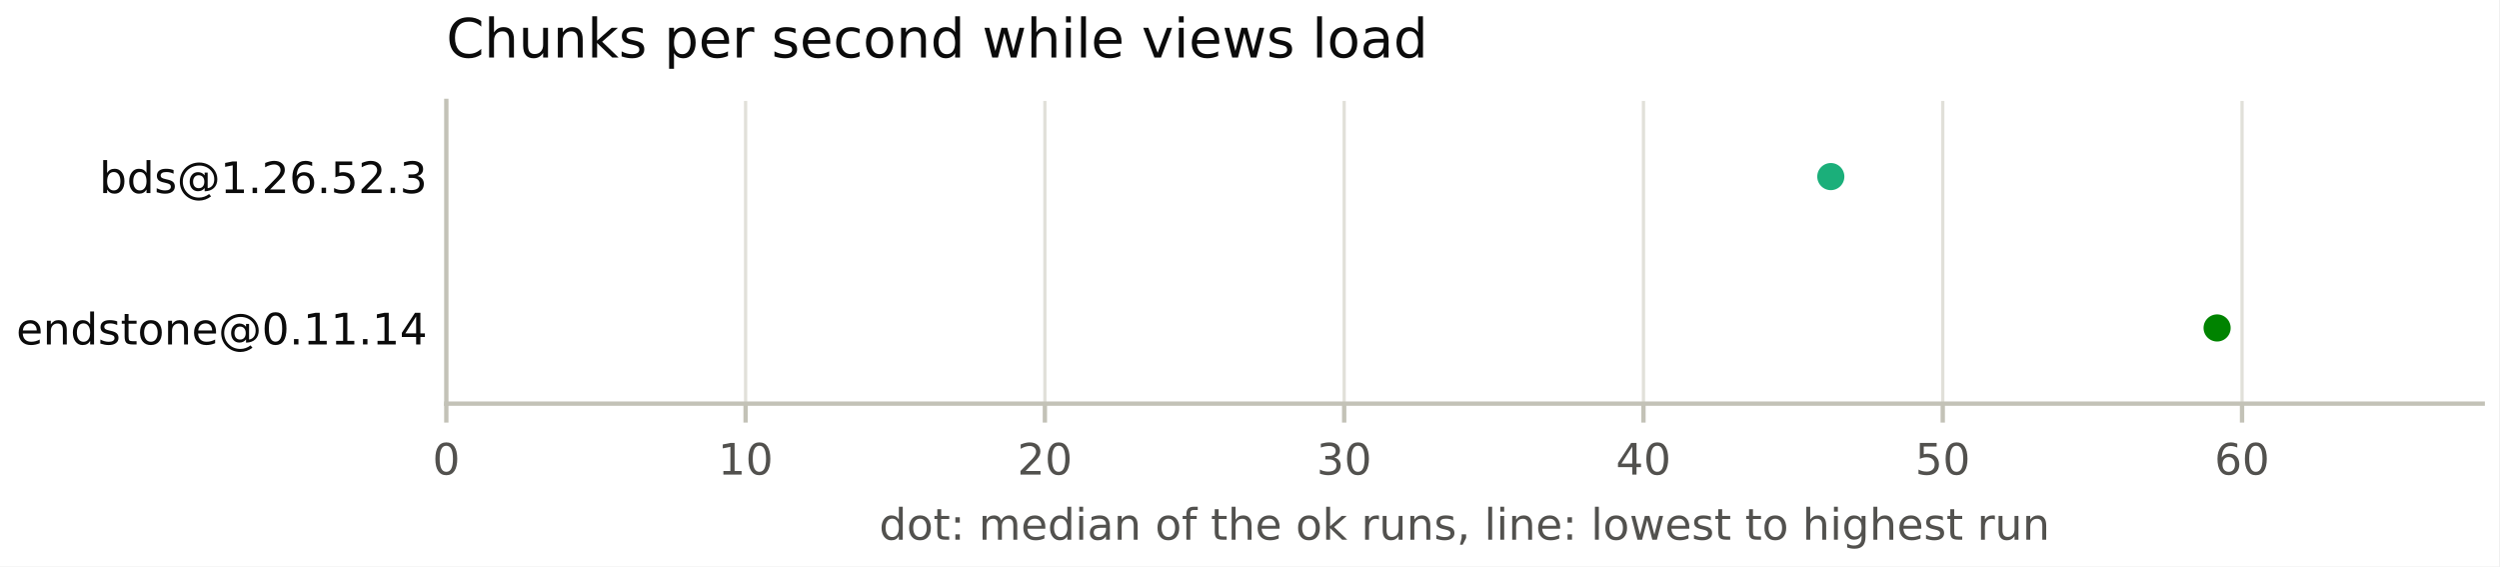
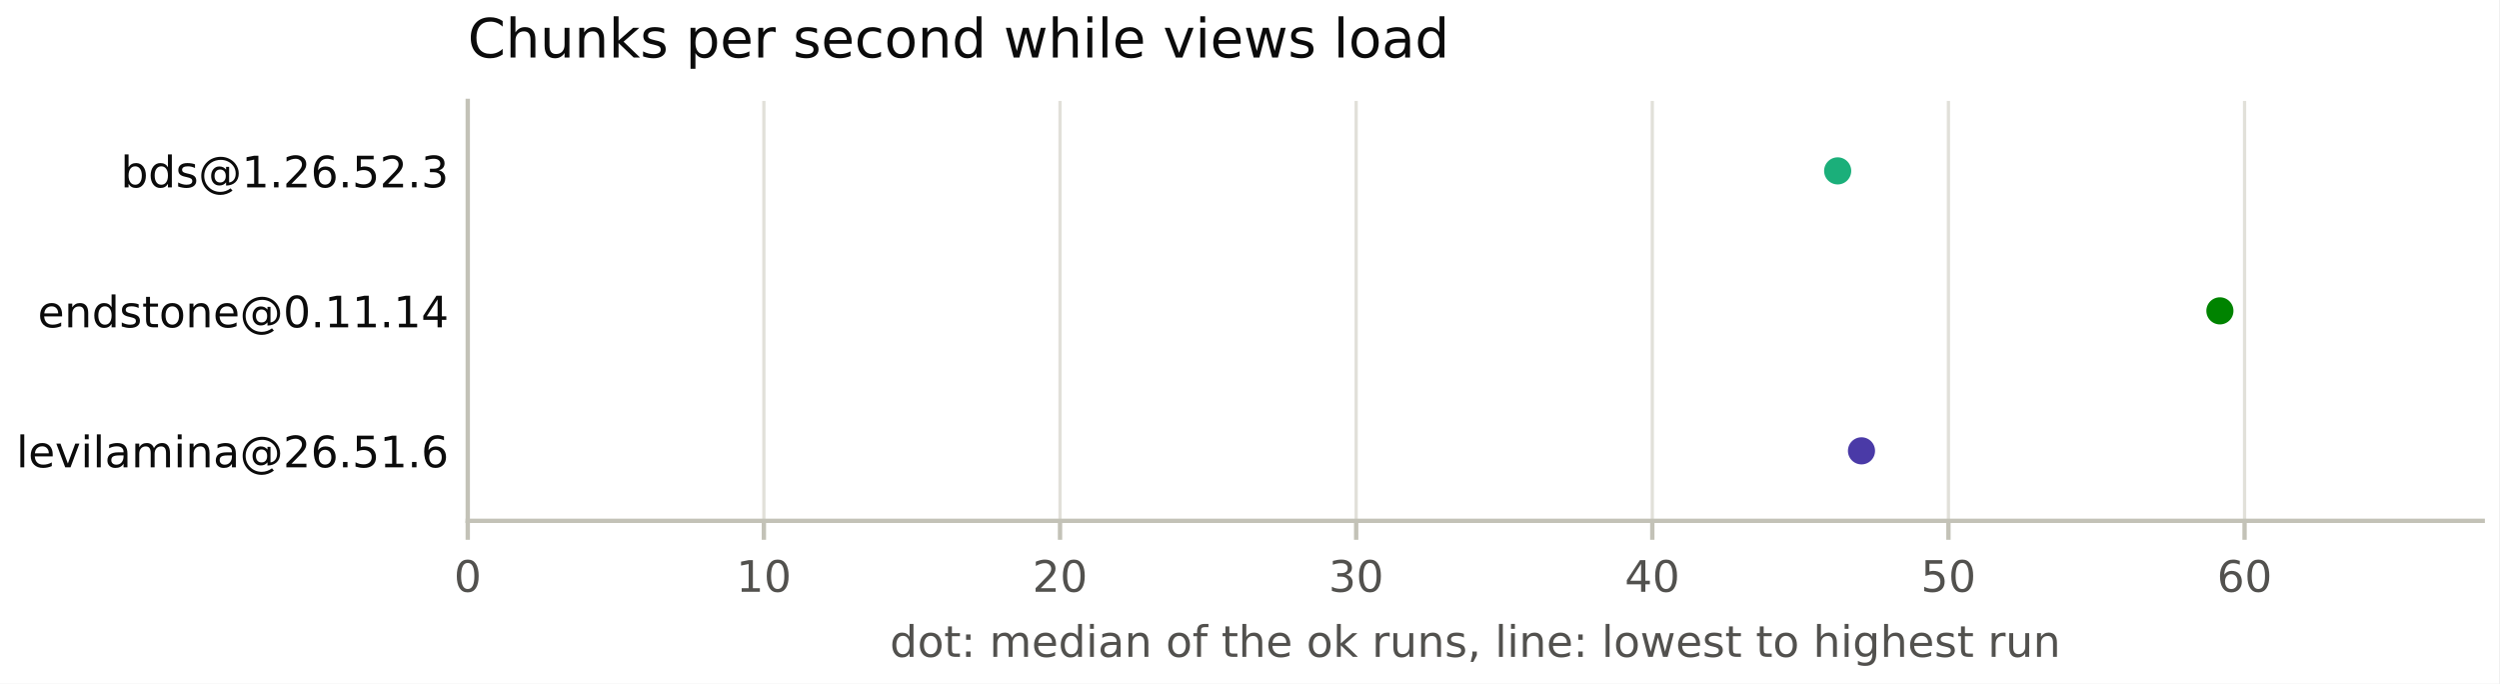
- <svg xmlns="http://www.w3.org/2000/svg" xmlns:xlink="http://www.w3.org/1999/xlink" width="460.8pt" height="104.4pt" viewBox="0 0 460.8 104.4" version="1.1">
+ <svg xmlns="http://www.w3.org/2000/svg" xmlns:xlink="http://www.w3.org/1999/xlink" width="460.8pt" height="126pt" viewBox="0 0 460.8 126" version="1.1">
  <defs>
    <style type="text/css">*{stroke-linejoin: round; stroke-linecap: butt}</style>
  </defs>
  <g id="figure_1">
    <g id="patch_1">
-       <path d="M 0 104.4  L 460.8 104.4  L 460.8 0  L 0 0  z " style="fill: #ffffff" />
+       <path d="M 0 126  L 460.8 126  L 460.8 0  L 0 0  z " style="fill: #ffffff" />
    </g>
    <g id="axes_1">
      <g id="patch_2">
-         <path d="M 82.298 74.399  L 457.8 74.399  L 457.8 18.599  L 82.298 18.599  z " style="fill: #ffffff" />
+         <path d="M 86.25 95.999  L 457.8 95.999  L 457.8 18.599  L 86.25 18.599  z " style="fill: #ffffff" />
      </g>
      <g id="matplotlib.axis_1">
        <g id="xtick_1">
          <g id="line2d_1">
-             <path d="M 82.298 74.399  L 82.298 18.599  " clip-path="url(#p196625a543)" style="fill: none; stroke: #e1e0d9; stroke-width: 0.6; stroke-linecap: square" />
+             <path d="M 86.25 95.999  L 86.25 18.599  " clip-path="url(#p0884c696bb)" style="fill: none; stroke: #e1e0d9; stroke-width: 0.6; stroke-linecap: square" />
          </g>
          <g id="line2d_2">
            <defs>
-               <path id="m34ad3d5f35" d="M 0 0  L 0 3.5  " style="stroke: #c3c2b7; stroke-width: 0.8" />
+               <path id="m5af1052695" d="M 0 0  L 0 3.5  " style="stroke: #c3c2b7; stroke-width: 0.8" />
            </defs>
            <g>
-               <use xlink:href="#m34ad3d5f35" x="82.298" y="74.399" style="fill: #c3c2b7; stroke: #c3c2b7; stroke-width: 0.8" />
+               <use xlink:href="#m5af1052695" x="86.25" y="95.999" style="fill: #c3c2b7; stroke: #c3c2b7; stroke-width: 0.8" />
            </g>
          </g>
          <g id="text_1">
-             <g style="fill: #52514e" transform="translate(79.75274 87.47726) scale(0.08 -0.08)">
+             <g style="fill: #52514e" transform="translate(83.70524 109.0773) scale(0.08 -0.08)">
              <defs>
                <path id="DejaVuSans-13" d="M 2034 4250  Q 1547 4250 1301 3770  Q 1056 3291 1056 2328  Q 1056 1369 1301 889  Q 1547 409 2034 409  Q 2525 409 2770 889  Q 3016 1369 3016 2328  Q 3016 3291 2770 3770  Q 2525 4250 2034 4250  z M 2034 4750  Q 2819 4750 3233 4129  Q 3647 3509 3647 2328  Q 3647 1150 3233 529  Q 2819 -91 2034 -91  Q 1250 -91 836 529  Q 422 1150 422 2328  Q 422 3509 836 4129  Q 1250 4750 2034 4750  z " transform="scale(0.015625)" />
              </defs>
              <use xlink:href="#DejaVuSans-13" />
            </g>
          </g>
        </g>
        <g id="xtick_2">
          <g id="line2d_3">
-             <path d="M 137.484 74.399  L 137.484 18.599  " clip-path="url(#p196625a543)" style="fill: none; stroke: #e1e0d9; stroke-width: 0.6; stroke-linecap: square" />
+             <path d="M 140.856 95.999  L 140.856 18.599  " clip-path="url(#p0884c696bb)" style="fill: none; stroke: #e1e0d9; stroke-width: 0.6; stroke-linecap: square" />
          </g>
          <g id="line2d_4">
            <g>
-               <use xlink:href="#m34ad3d5f35" x="137.484" y="74.399" style="fill: #c3c2b7; stroke: #c3c2b7; stroke-width: 0.8" />
+               <use xlink:href="#m5af1052695" x="140.856" y="95.999" style="fill: #c3c2b7; stroke: #c3c2b7; stroke-width: 0.8" />
            </g>
          </g>
          <g id="text_2">
-             <g style="fill: #52514e" transform="translate(132.3945 87.47726) scale(0.08 -0.08)">
+             <g style="fill: #52514e" transform="translate(135.7661 109.0773) scale(0.08 -0.08)">
              <defs>
                <path id="DejaVuSans-14" d="M 794 531  L 1825 531  L 1825 4091  L 703 3866  L 703 4441  L 1819 4666  L 2450 4666  L 2450 531  L 3481 531  L 3481 0  L 794 0  L 794 531  z " transform="scale(0.015625)" />
              </defs>
              <use xlink:href="#DejaVuSans-14" />
              <use xlink:href="#DejaVuSans-13" transform="translate(63.625 0)" />
            </g>
          </g>
        </g>
        <g id="xtick_3">
          <g id="line2d_5">
-             <path d="M 192.671 74.399  L 192.671 18.599  " clip-path="url(#p196625a543)" style="fill: none; stroke: #e1e0d9; stroke-width: 0.6; stroke-linecap: square" />
+             <path d="M 195.462 95.999  L 195.462 18.599  " clip-path="url(#p0884c696bb)" style="fill: none; stroke: #e1e0d9; stroke-width: 0.6; stroke-linecap: square" />
          </g>
          <g id="line2d_6">
            <g>
-               <use xlink:href="#m34ad3d5f35" x="192.671" y="74.399" style="fill: #c3c2b7; stroke: #c3c2b7; stroke-width: 0.8" />
+               <use xlink:href="#m5af1052695" x="195.462" y="95.999" style="fill: #c3c2b7; stroke: #c3c2b7; stroke-width: 0.8" />
            </g>
          </g>
          <g id="text_3">
-             <g style="fill: #52514e" transform="translate(187.5813 87.47726) scale(0.08 -0.08)">
+             <g style="fill: #52514e" transform="translate(190.372 109.0773) scale(0.08 -0.08)">
              <defs>
                <path id="DejaVuSans-15" d="M 1228 531  L 3431 531  L 3431 0  L 469 0  L 469 531  Q 828 903 1448 1529  Q 2069 2156 2228 2338  Q 2531 2678 2651 2914  Q 2772 3150 2772 3378  Q 2772 3750 2511 3984  Q 2250 4219 1831 4219  Q 1534 4219 1204 4116  Q 875 4013 500 3803  L 500 4441  Q 881 4594 1212 4672  Q 1544 4750 1819 4750  Q 2544 4750 2975 4387  Q 3406 4025 3406 3419  Q 3406 3131 3298 2873  Q 3191 2616 2906 2266  Q 2828 2175 2409 1742  Q 1991 1309 1228 531  z " transform="scale(0.015625)" />
              </defs>
              <use xlink:href="#DejaVuSans-15" />
              <use xlink:href="#DejaVuSans-13" transform="translate(63.625 0)" />
            </g>
          </g>
        </g>
        <g id="xtick_4">
          <g id="line2d_7">
-             <path d="M 247.858 74.399  L 247.858 18.599  " clip-path="url(#p196625a543)" style="fill: none; stroke: #e1e0d9; stroke-width: 0.6; stroke-linecap: square" />
+             <path d="M 250.068 95.999  L 250.068 18.599  " clip-path="url(#p0884c696bb)" style="fill: none; stroke: #e1e0d9; stroke-width: 0.6; stroke-linecap: square" />
          </g>
          <g id="line2d_8">
            <g>
-               <use xlink:href="#m34ad3d5f35" x="247.858" y="74.399" style="fill: #c3c2b7; stroke: #c3c2b7; stroke-width: 0.8" />
+               <use xlink:href="#m5af1052695" x="250.068" y="95.999" style="fill: #c3c2b7; stroke: #c3c2b7; stroke-width: 0.8" />
            </g>
          </g>
          <g id="text_4">
-             <g style="fill: #52514e" transform="translate(242.768 87.47726) scale(0.08 -0.08)">
+             <g style="fill: #52514e" transform="translate(244.9778 109.0773) scale(0.08 -0.08)">
              <defs>
                <path id="DejaVuSans-16" d="M 2597 2516  Q 3050 2419 3304 2112  Q 3559 1806 3559 1356  Q 3559 666 3084 287  Q 2609 -91 1734 -91  Q 1441 -91 1130 -33  Q 819 25 488 141  L 488 750  Q 750 597 1062 519  Q 1375 441 1716 441  Q 2309 441 2620 675  Q 2931 909 2931 1356  Q 2931 1769 2642 2001  Q 2353 2234 1838 2234  L 1294 2234  L 1294 2753  L 1863 2753  Q 2328 2753 2575 2939  Q 2822 3125 2822 3475  Q 2822 3834 2567 4026  Q 2313 4219 1838 4219  Q 1578 4219 1281 4162  Q 984 4106 628 3988  L 628 4550  Q 988 4650 1302 4700  Q 1616 4750 1894 4750  Q 2613 4750 3031 4423  Q 3450 4097 3450 3541  Q 3450 3153 3228 2886  Q 3006 2619 2597 2516  z " transform="scale(0.015625)" />
              </defs>
              <use xlink:href="#DejaVuSans-16" />
              <use xlink:href="#DejaVuSans-13" transform="translate(63.625 0)" />
            </g>
          </g>
        </g>
        <g id="xtick_5">
          <g id="line2d_9">
-             <path d="M 303.045 74.399  L 303.045 18.599  " clip-path="url(#p196625a543)" style="fill: none; stroke: #e1e0d9; stroke-width: 0.6; stroke-linecap: square" />
+             <path d="M 304.674 95.999  L 304.674 18.599  " clip-path="url(#p0884c696bb)" style="fill: none; stroke: #e1e0d9; stroke-width: 0.6; stroke-linecap: square" />
          </g>
          <g id="line2d_10">
            <g>
-               <use xlink:href="#m34ad3d5f35" x="303.045" y="74.399" style="fill: #c3c2b7; stroke: #c3c2b7; stroke-width: 0.8" />
+               <use xlink:href="#m5af1052695" x="304.674" y="95.999" style="fill: #c3c2b7; stroke: #c3c2b7; stroke-width: 0.8" />
            </g>
          </g>
          <g id="text_5">
-             <g style="fill: #52514e" transform="translate(297.9548 87.47726) scale(0.08 -0.08)">
+             <g style="fill: #52514e" transform="translate(299.5837 109.0773) scale(0.08 -0.08)">
              <defs>
                <path id="DejaVuSans-17" d="M 2419 4116  L 825 1625  L 2419 1625  L 2419 4116  z M 2253 4666  L 3047 4666  L 3047 1625  L 3713 1625  L 3713 1100  L 3047 1100  L 3047 0  L 2419 0  L 2419 1100  L 313 1100  L 313 1709  L 2253 4666  z " transform="scale(0.015625)" />
              </defs>
              <use xlink:href="#DejaVuSans-17" />
              <use xlink:href="#DejaVuSans-13" transform="translate(63.625 0)" />
            </g>
          </g>
        </g>
        <g id="xtick_6">
          <g id="line2d_11">
-             <path d="M 358.232 74.399  L 358.232 18.599  " clip-path="url(#p196625a543)" style="fill: none; stroke: #e1e0d9; stroke-width: 0.6; stroke-linecap: square" />
+             <path d="M 359.28 95.999  L 359.28 18.599  " clip-path="url(#p0884c696bb)" style="fill: none; stroke: #e1e0d9; stroke-width: 0.6; stroke-linecap: square" />
          </g>
          <g id="line2d_12">
            <g>
-               <use xlink:href="#m34ad3d5f35" x="358.232" y="74.399" style="fill: #c3c2b7; stroke: #c3c2b7; stroke-width: 0.8" />
+               <use xlink:href="#m5af1052695" x="359.28" y="95.999" style="fill: #c3c2b7; stroke: #c3c2b7; stroke-width: 0.8" />
            </g>
          </g>
          <g id="text_6">
-             <g style="fill: #52514e" transform="translate(353.1415 87.47726) scale(0.08 -0.08)">
+             <g style="fill: #52514e" transform="translate(354.1896 109.0773) scale(0.08 -0.08)">
              <defs>
                <path id="DejaVuSans-18" d="M 691 4666  L 3169 4666  L 3169 4134  L 1269 4134  L 1269 2991  Q 1406 3038 1543 3061  Q 1681 3084 1819 3084  Q 2600 3084 3056 2656  Q 3513 2228 3513 1497  Q 3513 744 3044 326  Q 2575 -91 1722 -91  Q 1428 -91 1123 -41  Q 819 9 494 109  L 494 744  Q 775 591 1075 516  Q 1375 441 1709 441  Q 2250 441 2565 725  Q 2881 1009 2881 1497  Q 2881 1984 2565 2268  Q 2250 2553 1709 2553  Q 1456 2553 1204 2497  Q 953 2441 691 2322  L 691 4666  z " transform="scale(0.015625)" />
              </defs>
              <use xlink:href="#DejaVuSans-18" />
              <use xlink:href="#DejaVuSans-13" transform="translate(63.625 0)" />
            </g>
          </g>
        </g>
        <g id="xtick_7">
          <g id="line2d_13">
-             <path d="M 413.418 74.399  L 413.418 18.599  " clip-path="url(#p196625a543)" style="fill: none; stroke: #e1e0d9; stroke-width: 0.6; stroke-linecap: square" />
+             <path d="M 413.885 95.999  L 413.885 18.599  " clip-path="url(#p0884c696bb)" style="fill: none; stroke: #e1e0d9; stroke-width: 0.6; stroke-linecap: square" />
          </g>
          <g id="line2d_14">
            <g>
-               <use xlink:href="#m34ad3d5f35" x="413.418" y="74.399" style="fill: #c3c2b7; stroke: #c3c2b7; stroke-width: 0.8" />
+               <use xlink:href="#m5af1052695" x="413.885" y="95.999" style="fill: #c3c2b7; stroke: #c3c2b7; stroke-width: 0.8" />
            </g>
          </g>
          <g id="text_7">
-             <g style="fill: #52514e" transform="translate(408.3283 87.47726) scale(0.08 -0.08)">
+             <g style="fill: #52514e" transform="translate(408.7954 109.0773) scale(0.08 -0.08)">
              <defs>
                <path id="DejaVuSans-19" d="M 2113 2584  Q 1688 2584 1439 2293  Q 1191 2003 1191 1497  Q 1191 994 1439 701  Q 1688 409 2113 409  Q 2538 409 2786 701  Q 3034 994 3034 1497  Q 3034 2003 2786 2293  Q 2538 2584 2113 2584  z M 3366 4563  L 3366 3988  Q 3128 4100 2886 4159  Q 2644 4219 2406 4219  Q 1781 4219 1451 3797  Q 1122 3375 1075 2522  Q 1259 2794 1537 2939  Q 1816 3084 2150 3084  Q 2853 3084 3261 2657  Q 3669 2231 3669 1497  Q 3669 778 3244 343  Q 2819 -91 2113 -91  Q 1303 -91 875 529  Q 447 1150 447 2328  Q 447 3434 972 4092  Q 1497 4750 2381 4750  Q 2619 4750 2861 4703  Q 3103 4656 3366 4563  z " transform="scale(0.015625)" />
              </defs>
              <use xlink:href="#DejaVuSans-19" />
              <use xlink:href="#DejaVuSans-13" transform="translate(63.625 0)" />
            </g>
          </g>
        </g>
        <g id="text_8">
-           <g style="fill: #52514e" transform="translate(162.1131 99.47789) scale(0.08 -0.08)">
+           <g style="fill: #52514e" transform="translate(164.0894 121.0779) scale(0.08 -0.08)">
            <defs>
              <path id="DejaVuSans-47" d="M 2906 2969  L 2906 4863  L 3481 4863  L 3481 0  L 2906 0  L 2906 525  Q 2725 213 2448 61  Q 2172 -91 1784 -91  Q 1150 -91 751 415  Q 353 922 353 1747  Q 353 2572 751 3078  Q 1150 3584 1784 3584  Q 2172 3584 2448 3432  Q 2725 3281 2906 2969  z M 947 1747  Q 947 1113 1208 752  Q 1469 391 1925 391  Q 2381 391 2643 752  Q 2906 1113 2906 1747  Q 2906 2381 2643 2742  Q 2381 3103 1925 3103  Q 1469 3103 1208 2742  Q 947 2381 947 1747  z " transform="scale(0.015625)" />
              <path id="DejaVuSans-52" d="M 1959 3097  Q 1497 3097 1228 2736  Q 959 2375 959 1747  Q 959 1119 1226 758  Q 1494 397 1959 397  Q 2419 397 2687 759  Q 2956 1122 2956 1747  Q 2956 2369 2687 2733  Q 2419 3097 1959 3097  z M 1959 3584  Q 2709 3584 3137 3096  Q 3566 2609 3566 1747  Q 3566 888 3137 398  Q 2709 -91 1959 -91  Q 1206 -91 779 398  Q 353 888 353 1747  Q 353 2609 779 3096  Q 1206 3584 1959 3584  z " transform="scale(0.015625)" />
              <path id="DejaVuSans-57" d="M 1172 4494  L 1172 3500  L 2356 3500  L 2356 3053  L 1172 3053  L 1172 1153  Q 1172 725 1289 603  Q 1406 481 1766 481  L 2356 481  L 2356 0  L 1766 0  Q 1100 0 847 248  Q 594 497 594 1153  L 594 3053  L 172 3053  L 172 3500  L 594 3500  L 594 4494  L 1172 4494  z " transform="scale(0.015625)" />
              <path id="DejaVuSans-1d" d="M 750 794  L 1409 794  L 1409 0  L 750 0  L 750 794  z M 750 3309  L 1409 3309  L 1409 2516  L 750 2516  L 750 3309  z " transform="scale(0.015625)" />
              <path id="DejaVuSans-3" transform="scale(0.015625)" />
              <path id="DejaVuSans-50" d="M 3328 2828  Q 3544 3216 3844 3400  Q 4144 3584 4550 3584  Q 5097 3584 5394 3201  Q 5691 2819 5691 2113  L 5691 0  L 5113 0  L 5113 2094  Q 5113 2597 4934 2840  Q 4756 3084 4391 3084  Q 3944 3084 3684 2787  Q 3425 2491 3425 1978  L 3425 0  L 2847 0  L 2847 2094  Q 2847 2600 2669 2842  Q 2491 3084 2119 3084  Q 1678 3084 1418 2786  Q 1159 2488 1159 1978  L 1159 0  L 581 0  L 581 3500  L 1159 3500  L 1159 2956  Q 1356 3278 1631 3431  Q 1906 3584 2284 3584  Q 2666 3584 2933 3390  Q 3200 3197 3328 2828  z " transform="scale(0.015625)" />
              <path id="DejaVuSans-48" d="M 3597 1894  L 3597 1613  L 953 1613  Q 991 1019 1311 708  Q 1631 397 2203 397  Q 2534 397 2845 478  Q 3156 559 3463 722  L 3463 178  Q 3153 47 2828 -22  Q 2503 -91 2169 -91  Q 1331 -91 842 396  Q 353 884 353 1716  Q 353 2575 817 3079  Q 1281 3584 2069 3584  Q 2775 3584 3186 3129  Q 3597 2675 3597 1894  z M 3022 2063  Q 3016 2534 2758 2815  Q 2500 3097 2075 3097  Q 1594 3097 1305 2825  Q 1016 2553 972 2059  L 3022 2063  z " transform="scale(0.015625)" />
              <path id="DejaVuSans-4c" d="M 603 3500  L 1178 3500  L 1178 0  L 603 0  L 603 3500  z M 603 4863  L 1178 4863  L 1178 4134  L 603 4134  L 603 4863  z " transform="scale(0.015625)" />
              <path id="DejaVuSans-44" d="M 2194 1759  Q 1497 1759 1228 1600  Q 959 1441 959 1056  Q 959 750 1161 570  Q 1363 391 1709 391  Q 2188 391 2477 730  Q 2766 1069 2766 1631  L 2766 1759  L 2194 1759  z M 3341 1997  L 3341 0  L 2766 0  L 2766 531  Q 2569 213 2275 61  Q 1981 -91 1556 -91  Q 1019 -91 701 211  Q 384 513 384 1019  Q 384 1609 779 1909  Q 1175 2209 1959 2209  L 2766 2209  L 2766 2266  Q 2766 2663 2505 2880  Q 2244 3097 1772 3097  Q 1472 3097 1187 3025  Q 903 2953 641 2809  L 641 3341  Q 956 3463 1253 3523  Q 1550 3584 1831 3584  Q 2591 3584 2966 3190  Q 3341 2797 3341 1997  z " transform="scale(0.015625)" />
              <path id="DejaVuSans-51" d="M 3513 2113  L 3513 0  L 2938 0  L 2938 2094  Q 2938 2591 2744 2837  Q 2550 3084 2163 3084  Q 1697 3084 1428 2787  Q 1159 2491 1159 1978  L 1159 0  L 581 0  L 581 3500  L 1159 3500  L 1159 2956  Q 1366 3272 1645 3428  Q 1925 3584 2291 3584  Q 2894 3584 3203 3211  Q 3513 2838 3513 2113  z " transform="scale(0.015625)" />
              <path id="DejaVuSans-49" d="M 2375 4863  L 2375 4384  L 1825 4384  Q 1516 4384 1395 4259  Q 1275 4134 1275 3809  L 1275 3500  L 2222 3500  L 2222 3053  L 1275 3053  L 1275 0  L 697 0  L 697 3053  L 147 3053  L 147 3500  L 697 3500  L 697 3744  Q 697 4328 969 4595  Q 1241 4863 1831 4863  L 2375 4863  z " transform="scale(0.015625)" />
              <path id="DejaVuSans-4b" d="M 3513 2113  L 3513 0  L 2938 0  L 2938 2094  Q 2938 2591 2744 2837  Q 2550 3084 2163 3084  Q 1697 3084 1428 2787  Q 1159 2491 1159 1978  L 1159 0  L 581 0  L 581 4863  L 1159 4863  L 1159 2956  Q 1366 3272 1645 3428  Q 1925 3584 2291 3584  Q 2894 3584 3203 3211  Q 3513 2838 3513 2113  z " transform="scale(0.015625)" />
              <path id="DejaVuSans-4e" d="M 581 4863  L 1159 4863  L 1159 1991  L 2875 3500  L 3609 3500  L 1753 1863  L 3688 0  L 2938 0  L 1159 1709  L 1159 0  L 581 0  L 581 4863  z " transform="scale(0.015625)" />
              <path id="DejaVuSans-55" d="M 2631 2963  Q 2534 3019 2420 3045  Q 2306 3072 2169 3072  Q 1681 3072 1420 2755  Q 1159 2438 1159 1844  L 1159 0  L 581 0  L 581 3500  L 1159 3500  L 1159 2956  Q 1341 3275 1631 3429  Q 1922 3584 2338 3584  Q 2397 3584 2469 3576  Q 2541 3569 2628 3553  L 2631 2963  z " transform="scale(0.015625)" />
              <path id="DejaVuSans-58" d="M 544 1381  L 544 3500  L 1119 3500  L 1119 1403  Q 1119 906 1312 657  Q 1506 409 1894 409  Q 2359 409 2629 706  Q 2900 1003 2900 1516  L 2900 3500  L 3475 3500  L 3475 0  L 2900 0  L 2900 538  Q 2691 219 2414 64  Q 2138 -91 1772 -91  Q 1169 -91 856 284  Q 544 659 544 1381  z M 1991 3584  L 1991 3584  z " transform="scale(0.015625)" />
              <path id="DejaVuSans-56" d="M 2834 3397  L 2834 2853  Q 2591 2978 2328 3040  Q 2066 3103 1784 3103  Q 1356 3103 1142 2972  Q 928 2841 928 2578  Q 928 2378 1081 2264  Q 1234 2150 1697 2047  L 1894 2003  Q 2506 1872 2764 1633  Q 3022 1394 3022 966  Q 3022 478 2636 193  Q 2250 -91 1575 -91  Q 1294 -91 989 -36  Q 684 19 347 128  L 347 722  Q 666 556 975 473  Q 1284 391 1588 391  Q 1994 391 2212 530  Q 2431 669 2431 922  Q 2431 1156 2273 1281  Q 2116 1406 1581 1522  L 1381 1569  Q 847 1681 609 1914  Q 372 2147 372 2553  Q 372 3047 722 3315  Q 1072 3584 1716 3584  Q 2034 3584 2315 3537  Q 2597 3491 2834 3397  z " transform="scale(0.015625)" />
              <path id="DejaVuSans-f" d="M 750 794  L 1409 794  L 1409 256  L 897 -744  L 494 -744  L 750 256  L 750 794  z " transform="scale(0.015625)" />
              <path id="DejaVuSans-4f" d="M 603 4863  L 1178 4863  L 1178 0  L 603 0  L 603 4863  z " transform="scale(0.015625)" />
              <path id="DejaVuSans-5a" d="M 269 3500  L 844 3500  L 1563 769  L 2278 3500  L 2956 3500  L 3675 769  L 4391 3500  L 4966 3500  L 4050 0  L 3372 0  L 2619 2869  L 1863 0  L 1184 0  L 269 3500  z " transform="scale(0.015625)" />
              <path id="DejaVuSans-4a" d="M 2906 1791  Q 2906 2416 2648 2759  Q 2391 3103 1925 3103  Q 1463 3103 1205 2759  Q 947 2416 947 1791  Q 947 1169 1205 825  Q 1463 481 1925 481  Q 2391 481 2648 825  Q 2906 1169 2906 1791  z M 3481 434  Q 3481 -459 3084 -895  Q 2688 -1331 1869 -1331  Q 1566 -1331 1297 -1286  Q 1028 -1241 775 -1147  L 775 -588  Q 1028 -725 1275 -790  Q 1522 -856 1778 -856  Q 2344 -856 2625 -561  Q 2906 -266 2906 331  L 2906 616  Q 2728 306 2450 153  Q 2172 0 1784 0  Q 1141 0 747 490  Q 353 981 353 1791  Q 353 2603 747 3093  Q 1141 3584 1784 3584  Q 2172 3584 2450 3431  Q 2728 3278 2906 2969  L 2906 3500  L 3481 3500  L 3481 434  z " transform="scale(0.015625)" />
            </defs>
            <use xlink:href="#DejaVuSans-47" />
            <use xlink:href="#DejaVuSans-52" transform="translate(63.48438 0)" />
            <use xlink:href="#DejaVuSans-57" transform="translate(124.6719 0)" />
            <use xlink:href="#DejaVuSans-1d" transform="translate(163.875 0)" />
            <use xlink:href="#DejaVuSans-3" transform="translate(197.5625 0)" />
            <use xlink:href="#DejaVuSans-50" transform="translate(229.3438 0)" />
            <use xlink:href="#DejaVuSans-48" transform="translate(326.75 0)" />
            <use xlink:href="#DejaVuSans-47" transform="translate(388.2812 0)" />
            <use xlink:href="#DejaVuSans-4c" transform="translate(451.7656 0)" />
            <use xlink:href="#DejaVuSans-44" transform="translate(479.5469 0)" />
            <use xlink:href="#DejaVuSans-51" transform="translate(540.8281 0)" />
            <use xlink:href="#DejaVuSans-3" transform="translate(604.2031 0)" />
            <use xlink:href="#DejaVuSans-52" transform="translate(635.9844 0)" />
            <use xlink:href="#DejaVuSans-49" transform="translate(697.1719 0)" />
            <use xlink:href="#DejaVuSans-3" transform="translate(732.375 0)" />
            <use xlink:href="#DejaVuSans-57" transform="translate(764.1562 0)" />
            <use xlink:href="#DejaVuSans-4b" transform="translate(803.3594 0)" />
            <use xlink:href="#DejaVuSans-48" transform="translate(866.7344 0)" />
            <use xlink:href="#DejaVuSans-3" transform="translate(928.2656 0)" />
            <use xlink:href="#DejaVuSans-52" transform="translate(960.0469 0)" />
            <use xlink:href="#DejaVuSans-4e" transform="translate(1021.234 0)" />
            <use xlink:href="#DejaVuSans-3" transform="translate(1079.141 0)" />
            <use xlink:href="#DejaVuSans-55" transform="translate(1110.922 0)" />
            <use xlink:href="#DejaVuSans-58" transform="translate(1152.031 0)" />
            <use xlink:href="#DejaVuSans-51" transform="translate(1215.406 0)" />
            <use xlink:href="#DejaVuSans-56" transform="translate(1278.781 0)" />
            <use xlink:href="#DejaVuSans-f" transform="translate(1330.875 0)" />
            <use xlink:href="#DejaVuSans-3" transform="translate(1362.656 0)" />
            <use xlink:href="#DejaVuSans-4f" transform="translate(1394.438 0)" />
            <use xlink:href="#DejaVuSans-4c" transform="translate(1422.219 0)" />
            <use xlink:href="#DejaVuSans-51" transform="translate(1450 0)" />
            <use xlink:href="#DejaVuSans-48" transform="translate(1513.375 0)" />
            <use xlink:href="#DejaVuSans-1d" transform="translate(1574.906 0)" />
            <use xlink:href="#DejaVuSans-3" transform="translate(1608.594 0)" />
            <use xlink:href="#DejaVuSans-4f" transform="translate(1640.375 0)" />
            <use xlink:href="#DejaVuSans-52" transform="translate(1668.156 0)" />
            <use xlink:href="#DejaVuSans-5a" transform="translate(1729.344 0)" />
            <use xlink:href="#DejaVuSans-48" transform="translate(1811.125 0)" />
            <use xlink:href="#DejaVuSans-56" transform="translate(1872.656 0)" />
            <use xlink:href="#DejaVuSans-57" transform="translate(1924.75 0)" />
            <use xlink:href="#DejaVuSans-3" transform="translate(1963.953 0)" />
            <use xlink:href="#DejaVuSans-57" transform="translate(1995.734 0)" />
            <use xlink:href="#DejaVuSans-52" transform="translate(2034.938 0)" />
            <use xlink:href="#DejaVuSans-3" transform="translate(2096.125 0)" />
            <use xlink:href="#DejaVuSans-4b" transform="translate(2127.906 0)" />
            <use xlink:href="#DejaVuSans-4c" transform="translate(2191.281 0)" />
            <use xlink:href="#DejaVuSans-4a" transform="translate(2219.062 0)" />
            <use xlink:href="#DejaVuSans-4b" transform="translate(2282.547 0)" />
            <use xlink:href="#DejaVuSans-48" transform="translate(2345.922 0)" />
            <use xlink:href="#DejaVuSans-56" transform="translate(2407.453 0)" />
            <use xlink:href="#DejaVuSans-57" transform="translate(2459.547 0)" />
            <use xlink:href="#DejaVuSans-3" transform="translate(2498.75 0)" />
            <use xlink:href="#DejaVuSans-55" transform="translate(2530.531 0)" />
            <use xlink:href="#DejaVuSans-58" transform="translate(2571.641 0)" />
            <use xlink:href="#DejaVuSans-51" transform="translate(2635.016 0)" />
          </g>
        </g>
      </g>
      <g id="matplotlib.axis_2">
        <g id="ytick_1">
          <g id="line2d_15" />
          <g id="text_9">
-             <g style="fill: #0b0b0b" transform="translate(18.30524 35.58817) scale(0.08 -0.08)">
+             <g style="fill: #0b0b0b" transform="translate(22.25774 34.53813) scale(0.08 -0.08)">
              <defs>
                <path id="DejaVuSans-45" d="M 3116 1747  Q 3116 2381 2855 2742  Q 2594 3103 2138 3103  Q 1681 3103 1420 2742  Q 1159 2381 1159 1747  Q 1159 1113 1420 752  Q 1681 391 2138 391  Q 2594 391 2855 752  Q 3116 1113 3116 1747  z M 1159 2969  Q 1341 3281 1617 3432  Q 1894 3584 2278 3584  Q 2916 3584 3314 3078  Q 3713 2572 3713 1747  Q 3713 922 3314 415  Q 2916 -91 2278 -91  Q 1894 -91 1617 61  Q 1341 213 1159 525  L 1159 0  L 581 0  L 581 4863  L 1159 4863  L 1159 2969  z " transform="scale(0.015625)" />
                <path id="DejaVuSans-23" d="M 2381 1678  Q 2381 1231 2603 976  Q 2825 722 3213 722  Q 3597 722 3817 978  Q 4038 1234 4038 1678  Q 4038 2116 3813 2373  Q 3588 2631 3206 2631  Q 2828 2631 2604 2375  Q 2381 2119 2381 1678  z M 4084 744  Q 3897 503 3655 389  Q 3413 275 3091 275  Q 2553 275 2217 664  Q 1881 1053 1881 1678  Q 1881 2303 2218 2693  Q 2556 3084 3091 3084  Q 3413 3084 3656 2967  Q 3900 2850 4084 2613  L 4084 3022  L 4531 3022  L 4531 722  Q 4988 791 5245 1139  Q 5503 1488 5503 2041  Q 5503 2375 5404 2669  Q 5306 2963 5106 3213  Q 4781 3622 4314 3839  Q 3847 4056 3297 4056  Q 2913 4056 2559 3954  Q 2206 3853 1906 3653  Q 1416 3334 1139 2817  Q 863 2300 863 1697  Q 863 1200 1042 765  Q 1222 331 1563 0  Q 1891 -325 2322 -495  Q 2753 -666 3244 -666  Q 3647 -666 4036 -530  Q 4425 -394 4750 -141  L 5031 -488  Q 4641 -791 4180 -952  Q 3719 -1113 3244 -1113  Q 2666 -1113 2153 -908  Q 1641 -703 1241 -313  Q 841 78 631 592  Q 422 1106 422 1697  Q 422 2266 634 2781  Q 847 3297 1241 3688  Q 1644 4084 2172 4295  Q 2700 4506 3291 4506  Q 3953 4506 4520 4234  Q 5088 3963 5472 3463  Q 5706 3156 5829 2797  Q 5953 2438 5953 2053  Q 5953 1231 5456 756  Q 4959 281 4084 263  L 4084 744  z " transform="scale(0.015625)" />
                <path id="DejaVuSans-11" d="M 684 794  L 1344 794  L 1344 0  L 684 0  L 684 794  z " transform="scale(0.015625)" />
              </defs>
              <use xlink:href="#DejaVuSans-45" />
              <use xlink:href="#DejaVuSans-47" transform="translate(63.48438 0)" />
              <use xlink:href="#DejaVuSans-56" transform="translate(126.9688 0)" />
              <use xlink:href="#DejaVuSans-23" transform="translate(179.0625 0)" />
              <use xlink:href="#DejaVuSans-14" transform="translate(279.0625 0)" />
              <use xlink:href="#DejaVuSans-11" transform="translate(342.6875 0)" />
              <use xlink:href="#DejaVuSans-15" transform="translate(374.4688 0)" />
              <use xlink:href="#DejaVuSans-19" transform="translate(438.0938 0)" />
              <use xlink:href="#DejaVuSans-11" transform="translate(501.7188 0)" />
              <use xlink:href="#DejaVuSans-18" transform="translate(533.5 0)" />
              <use xlink:href="#DejaVuSans-15" transform="translate(597.125 0)" />
              <use xlink:href="#DejaVuSans-11" transform="translate(660.75 0)" />
              <use xlink:href="#DejaVuSans-16" transform="translate(692.5312 0)" />
            </g>
          </g>
        </g>
        <g id="ytick_2">
          <g id="line2d_16" />
          <g id="text_10">
-             <g style="fill: #0b0b0b" transform="translate(3.00024 63.4884) scale(0.08 -0.08)">
+             <g style="fill: #0b0b0b" transform="translate(6.95274 60.33828) scale(0.08 -0.08)">
              <use xlink:href="#DejaVuSans-48" />
              <use xlink:href="#DejaVuSans-51" transform="translate(61.53125 0)" />
              <use xlink:href="#DejaVuSans-47" transform="translate(124.9062 0)" />
              <use xlink:href="#DejaVuSans-56" transform="translate(188.3906 0)" />
              <use xlink:href="#DejaVuSans-57" transform="translate(240.4844 0)" />
              <use xlink:href="#DejaVuSans-52" transform="translate(279.6875 0)" />
              <use xlink:href="#DejaVuSans-51" transform="translate(340.875 0)" />
              <use xlink:href="#DejaVuSans-48" transform="translate(404.25 0)" />
              <use xlink:href="#DejaVuSans-23" transform="translate(465.7812 0)" />
              <use xlink:href="#DejaVuSans-13" transform="translate(565.7812 0)" />
              <use xlink:href="#DejaVuSans-11" transform="translate(629.4062 0)" />
              <use xlink:href="#DejaVuSans-14" transform="translate(661.1875 0)" />
              <use xlink:href="#DejaVuSans-14" transform="translate(724.8125 0)" />
              <use xlink:href="#DejaVuSans-11" transform="translate(788.4375 0)" />
              <use xlink:href="#DejaVuSans-14" transform="translate(820.2188 0)" />
              <use xlink:href="#DejaVuSans-17" transform="translate(883.8438 0)" />
            </g>
          </g>
        </g>
+         <g id="ytick_3">
+           <g id="line2d_17" />
+           <g id="text_11">
+             <g style="fill: #0b0b0b" transform="translate(3.00024 86.13843) scale(0.08 -0.08)">
+               <defs>
+                 <path id="DejaVuSans-59" d="M 191 3500  L 800 3500  L 1894 563  L 2988 3500  L 3597 3500  L 2284 0  L 1503 0  L 191 3500  z " transform="scale(0.015625)" />
+               </defs>
+               <use xlink:href="#DejaVuSans-4f" />
+               <use xlink:href="#DejaVuSans-48" transform="translate(27.78125 0)" />
+               <use xlink:href="#DejaVuSans-59" transform="translate(89.3125 0)" />
+               <use xlink:href="#DejaVuSans-4c" transform="translate(148.5 0)" />
+               <use xlink:href="#DejaVuSans-4f" transform="translate(176.2812 0)" />
+               <use xlink:href="#DejaVuSans-44" transform="translate(204.0625 0)" />
+               <use xlink:href="#DejaVuSans-50" transform="translate(265.3438 0)" />
+               <use xlink:href="#DejaVuSans-4c" transform="translate(362.75 0)" />
+               <use xlink:href="#DejaVuSans-51" transform="translate(390.5312 0)" />
+               <use xlink:href="#DejaVuSans-44" transform="translate(453.9062 0)" />
+               <use xlink:href="#DejaVuSans-23" transform="translate(515.1875 0)" />
+               <use xlink:href="#DejaVuSans-15" transform="translate(615.1875 0)" />
+               <use xlink:href="#DejaVuSans-19" transform="translate(678.8125 0)" />
+               <use xlink:href="#DejaVuSans-11" transform="translate(742.4375 0)" />
+               <use xlink:href="#DejaVuSans-18" transform="translate(774.2188 0)" />
+               <use xlink:href="#DejaVuSans-14" transform="translate(837.8438 0)" />
+               <use xlink:href="#DejaVuSans-11" transform="translate(901.4688 0)" />
+               <use xlink:href="#DejaVuSans-19" transform="translate(933.25 0)" />
+             </g>
+           </g>
+         </g>
      </g>
      <g id="LineCollection_1">
-         <path d="M 337.589 32.549  L 337.589 32.549  " clip-path="url(#p196625a543)" style="fill: none; stroke: #1baf7a; stroke-width: 1.5" />
-       </g>
-       <g id="line2d_17">
-         <defs>
-           <path id="mbac8dfdf98" d="M 0 3  C 0.796 3 1.559 2.684 2.121 2.121  C 2.684 1.559 3 0.796 3 0  C 3 -0.796 2.684 -1.559 2.121 -2.121  C 1.559 -2.684 0.796 -3 0 -3  C -0.796 -3 -1.559 -2.684 -2.121 -2.121  C -2.684 -1.559 -3 -0.796 -3 0  C -3 0.796 -2.684 1.559 -2.121 2.121  C -1.559 2.684 -0.796 3 0 3  z " style="stroke: #ffffff" />
-         </defs>
-         <g clip-path="url(#p196625a543)">
-           <use xlink:href="#mbac8dfdf98" x="337.589" y="32.549" style="fill: #1baf7a; stroke: #ffffff" />
-         </g>
-       </g>
-       <g id="LineCollection_2">
-         <path d="M 408.821 60.449  L 408.821 60.449  " clip-path="url(#p196625a543)" style="fill: none; stroke: #008300; stroke-width: 1.5" />
+         <path d="M 338.854 31.499  L 338.854 31.499  " clip-path="url(#p0884c696bb)" style="fill: none; stroke: #1baf7a; stroke-width: 1.5" />
      </g>
      <g id="line2d_18">
        <defs>
-           <path id="mab861bbf99" d="M 0 3  C 0.796 3 1.559 2.684 2.121 2.121  C 2.684 1.559 3 0.796 3 0  C 3 -0.796 2.684 -1.559 2.121 -2.121  C 1.559 -2.684 0.796 -3 0 -3  C -0.796 -3 -1.559 -2.684 -2.121 -2.121  C -2.684 -1.559 -3 -0.796 -3 0  C -3 0.796 -2.684 1.559 -2.121 2.121  C -1.559 2.684 -0.796 3 0 3  z " style="stroke: #ffffff" />
+           <path id="me9510f7eb4" d="M 0 3  C 0.796 3 1.559 2.684 2.121 2.121  C 2.684 1.559 3 0.796 3 0  C 3 -0.796 2.684 -1.559 2.121 -2.121  C 1.559 -2.684 0.796 -3 0 -3  C -0.796 -3 -1.559 -2.684 -2.121 -2.121  C -2.684 -1.559 -3 -0.796 -3 0  C -3 0.796 -2.684 1.559 -2.121 2.121  C -1.559 2.684 -0.796 3 0 3  z " style="stroke: #ffffff" />
        </defs>
-         <g clip-path="url(#p196625a543)">
-           <use xlink:href="#mab861bbf99" x="408.821" y="60.449" style="fill: #008300; stroke: #ffffff" />
+         <g clip-path="url(#p0884c696bb)">
+           <use xlink:href="#me9510f7eb4" x="338.854" y="31.499" style="fill: #1baf7a; stroke: #ffffff" />
+         </g>
+       </g>
+       <g id="LineCollection_2">
+         <path d="M 409.337 57.299  L 409.337 57.299  " clip-path="url(#p0884c696bb)" style="fill: none; stroke: #008300; stroke-width: 1.5" />
+       </g>
+       <g id="line2d_19">
+         <defs>
+           <path id="ma8e3018f54" d="M 0 3  C 0.796 3 1.559 2.684 2.121 2.121  C 2.684 1.559 3 0.796 3 0  C 3 -0.796 2.684 -1.559 2.121 -2.121  C 1.559 -2.684 0.796 -3 0 -3  C -0.796 -3 -1.559 -2.684 -2.121 -2.121  C -2.684 -1.559 -3 -0.796 -3 0  C -3 0.796 -2.684 1.559 -2.121 2.121  C -1.559 2.684 -0.796 3 0 3  z " style="stroke: #ffffff" />
+         </defs>
+         <g clip-path="url(#p0884c696bb)">
+           <use xlink:href="#ma8e3018f54" x="409.337" y="57.299" style="fill: #008300; stroke: #ffffff" />
+         </g>
+       </g>
+       <g id="LineCollection_3">
+         <path d="M 343.246 83.099  L 343.246 83.099  " clip-path="url(#p0884c696bb)" style="fill: none; stroke: #4a3aa7; stroke-width: 1.5" />
+       </g>
+       <g id="line2d_20">
+         <defs>
+           <path id="mcecbd77be8" d="M 0 3  C 0.796 3 1.559 2.684 2.121 2.121  C 2.684 1.559 3 0.796 3 0  C 3 -0.796 2.684 -1.559 2.121 -2.121  C 1.559 -2.684 0.796 -3 0 -3  C -0.796 -3 -1.559 -2.684 -2.121 -2.121  C -2.684 -1.559 -3 -0.796 -3 0  C -3 0.796 -2.684 1.559 -2.121 2.121  C -1.559 2.684 -0.796 3 0 3  z " style="stroke: #ffffff" />
+         </defs>
+         <g clip-path="url(#p0884c696bb)">
+           <use xlink:href="#mcecbd77be8" x="343.246" y="83.099" style="fill: #4a3aa7; stroke: #ffffff" />
        </g>
      </g>
      <g id="patch_3">
-         <path d="M 82.298 74.399  L 82.298 18.599  " style="fill: none; stroke: #c3c2b7; stroke-width: 0.8; stroke-linejoin: miter; stroke-linecap: square" />
+         <path d="M 86.25 95.999  L 86.25 18.599  " style="fill: none; stroke: #c3c2b7; stroke-width: 0.8; stroke-linejoin: miter; stroke-linecap: square" />
      </g>
      <g id="patch_4">
-         <path d="M 82.298 74.399  L 457.8 74.399  " style="fill: none; stroke: #c3c2b7; stroke-width: 0.8; stroke-linejoin: miter; stroke-linecap: square" />
-       </g>
-       <g id="text_11">
-         <g style="fill: #0b0b0b" transform="translate(82.29774 10.59868) scale(0.1 -0.1)">
+         <path d="M 86.25 95.999  L 457.8 95.999  " style="fill: none; stroke: #c3c2b7; stroke-width: 0.8; stroke-linejoin: miter; stroke-linecap: square" />
+       </g>
+       <g id="text_12">
+         <g style="fill: #0b0b0b" transform="translate(86.25024 10.59868) scale(0.1 -0.1)">
          <defs>
            <path id="DejaVuSans-26" d="M 4122 4306  L 4122 3641  Q 3803 3938 3442 4084  Q 3081 4231 2675 4231  Q 1875 4231 1450 3742  Q 1025 3253 1025 2328  Q 1025 1406 1450 917  Q 1875 428 2675 428  Q 3081 428 3442 575  Q 3803 722 4122 1019  L 4122 359  Q 3791 134 3420 21  Q 3050 -91 2638 -91  Q 1578 -91 968 557  Q 359 1206 359 2328  Q 359 3453 968 4101  Q 1578 4750 2638 4750  Q 3056 4750 3426 4639  Q 3797 4528 4122 4306  z " transform="scale(0.015625)" />
            <path id="DejaVuSans-53" d="M 1159 525  L 1159 -1331  L 581 -1331  L 581 3500  L 1159 3500  L 1159 2969  Q 1341 3281 1617 3432  Q 1894 3584 2278 3584  Q 2916 3584 3314 3078  Q 3713 2572 3713 1747  Q 3713 922 3314 415  Q 2916 -91 2278 -91  Q 1894 -91 1617 61  Q 1341 213 1159 525  z M 3116 1747  Q 3116 2381 2855 2742  Q 2594 3103 2138 3103  Q 1681 3103 1420 2742  Q 1159 2381 1159 1747  Q 1159 1113 1420 752  Q 1681 391 2138 391  Q 2594 391 2855 752  Q 3116 1113 3116 1747  z " transform="scale(0.015625)" />
            <path id="DejaVuSans-46" d="M 3122 3366  L 3122 2828  Q 2878 2963 2633 3030  Q 2388 3097 2138 3097  Q 1578 3097 1268 2742  Q 959 2388 959 1747  Q 959 1106 1268 751  Q 1578 397 2138 397  Q 2388 397 2633 464  Q 2878 531 3122 666  L 3122 134  Q 2881 22 2623 -34  Q 2366 -91 2075 -91  Q 1284 -91 818 406  Q 353 903 353 1747  Q 353 2603 823 3093  Q 1294 3584 2113 3584  Q 2378 3584 2631 3529  Q 2884 3475 3122 3366  z " transform="scale(0.015625)" />
-             <path id="DejaVuSans-59" d="M 191 3500  L 800 3500  L 1894 563  L 2988 3500  L 3597 3500  L 2284 0  L 1503 0  L 191 3500  z " transform="scale(0.015625)" />
          </defs>
          <use xlink:href="#DejaVuSans-26" />
          <use xlink:href="#DejaVuSans-4b" transform="translate(69.82812 0)" />
          <use xlink:href="#DejaVuSans-58" transform="translate(133.2031 0)" />
          <use xlink:href="#DejaVuSans-51" transform="translate(196.5781 0)" />
          <use xlink:href="#DejaVuSans-4e" transform="translate(259.9531 0)" />
          <use xlink:href="#DejaVuSans-56" transform="translate(317.8594 0)" />
          <use xlink:href="#DejaVuSans-3" transform="translate(369.9531 0)" />
          <use xlink:href="#DejaVuSans-53" transform="translate(401.7344 0)" />
          <use xlink:href="#DejaVuSans-48" transform="translate(465.2188 0)" />
          <use xlink:href="#DejaVuSans-55" transform="translate(526.75 0)" />
          <use xlink:href="#DejaVuSans-3" transform="translate(567.8594 0)" />
          <use xlink:href="#DejaVuSans-56" transform="translate(599.6406 0)" />
          <use xlink:href="#DejaVuSans-48" transform="translate(651.7344 0)" />
          <use xlink:href="#DejaVuSans-46" transform="translate(713.2656 0)" />
          <use xlink:href="#DejaVuSans-52" transform="translate(768.25 0)" />
          <use xlink:href="#DejaVuSans-51" transform="translate(829.4375 0)" />
          <use xlink:href="#DejaVuSans-47" transform="translate(892.8125 0)" />
          <use xlink:href="#DejaVuSans-3" transform="translate(956.2969 0)" />
          <use xlink:href="#DejaVuSans-5a" transform="translate(988.0781 0)" />
          <use xlink:href="#DejaVuSans-4b" transform="translate(1069.859 0)" />
          <use xlink:href="#DejaVuSans-4c" transform="translate(1133.234 0)" />
          <use xlink:href="#DejaVuSans-4f" transform="translate(1161.016 0)" />
          <use xlink:href="#DejaVuSans-48" transform="translate(1188.797 0)" />
          <use xlink:href="#DejaVuSans-3" transform="translate(1250.328 0)" />
          <use xlink:href="#DejaVuSans-59" transform="translate(1282.109 0)" />
          <use xlink:href="#DejaVuSans-4c" transform="translate(1341.297 0)" />
          <use xlink:href="#DejaVuSans-48" transform="translate(1369.078 0)" />
          <use xlink:href="#DejaVuSans-5a" transform="translate(1430.609 0)" />
          <use xlink:href="#DejaVuSans-56" transform="translate(1512.391 0)" />
          <use xlink:href="#DejaVuSans-3" transform="translate(1564.484 0)" />
          <use xlink:href="#DejaVuSans-4f" transform="translate(1596.266 0)" />
          <use xlink:href="#DejaVuSans-52" transform="translate(1624.047 0)" />
          <use xlink:href="#DejaVuSans-44" transform="translate(1685.234 0)" />
          <use xlink:href="#DejaVuSans-47" transform="translate(1746.516 0)" />
        </g>
      </g>
    </g>
  </g>
  <defs>
-     <clipPath id="p196625a543">
-       <rect x="82.298" y="18.599" width="375.502" height="55.8" />
+     <clipPath id="p0884c696bb">
+       <rect x="86.25" y="18.599" width="371.55" height="77.4" />
    </clipPath>
  </defs>
</svg>
